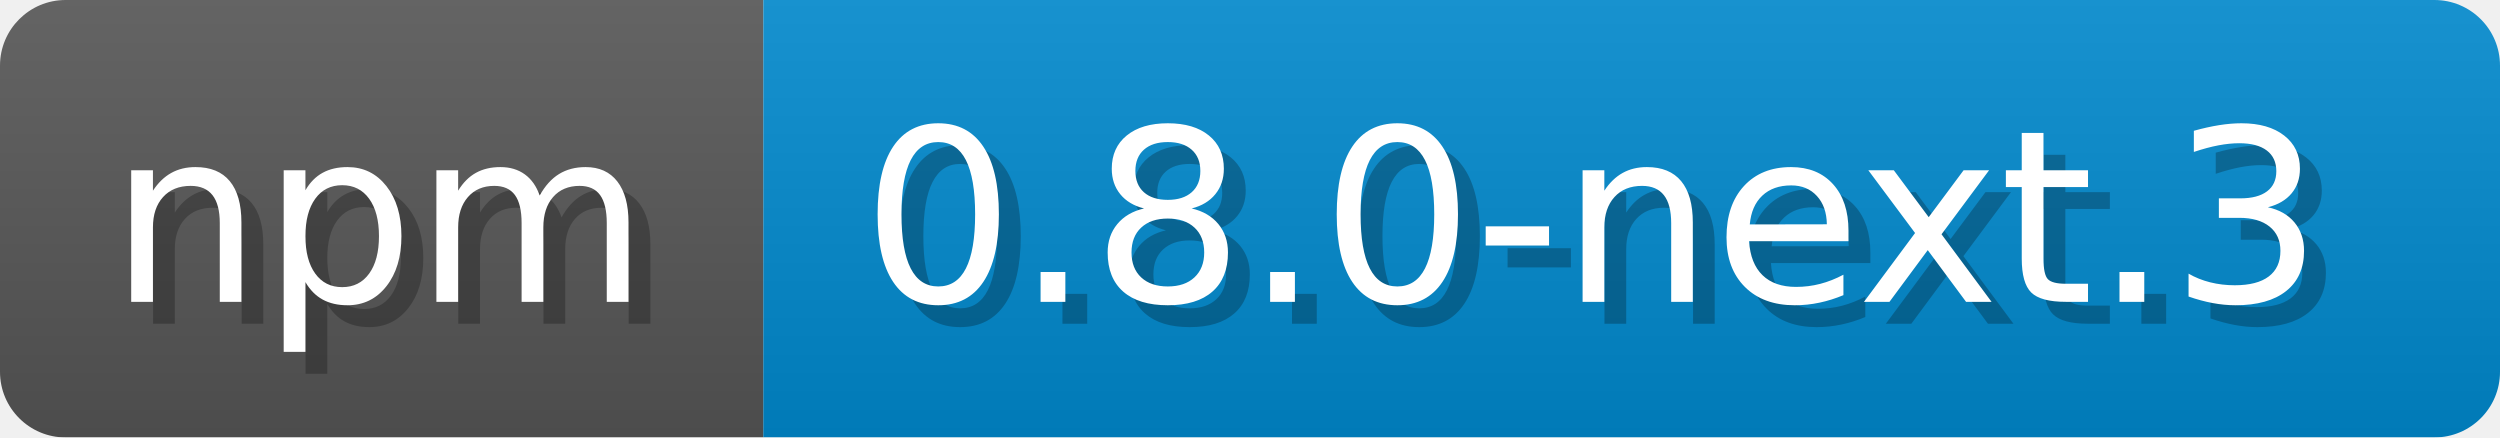
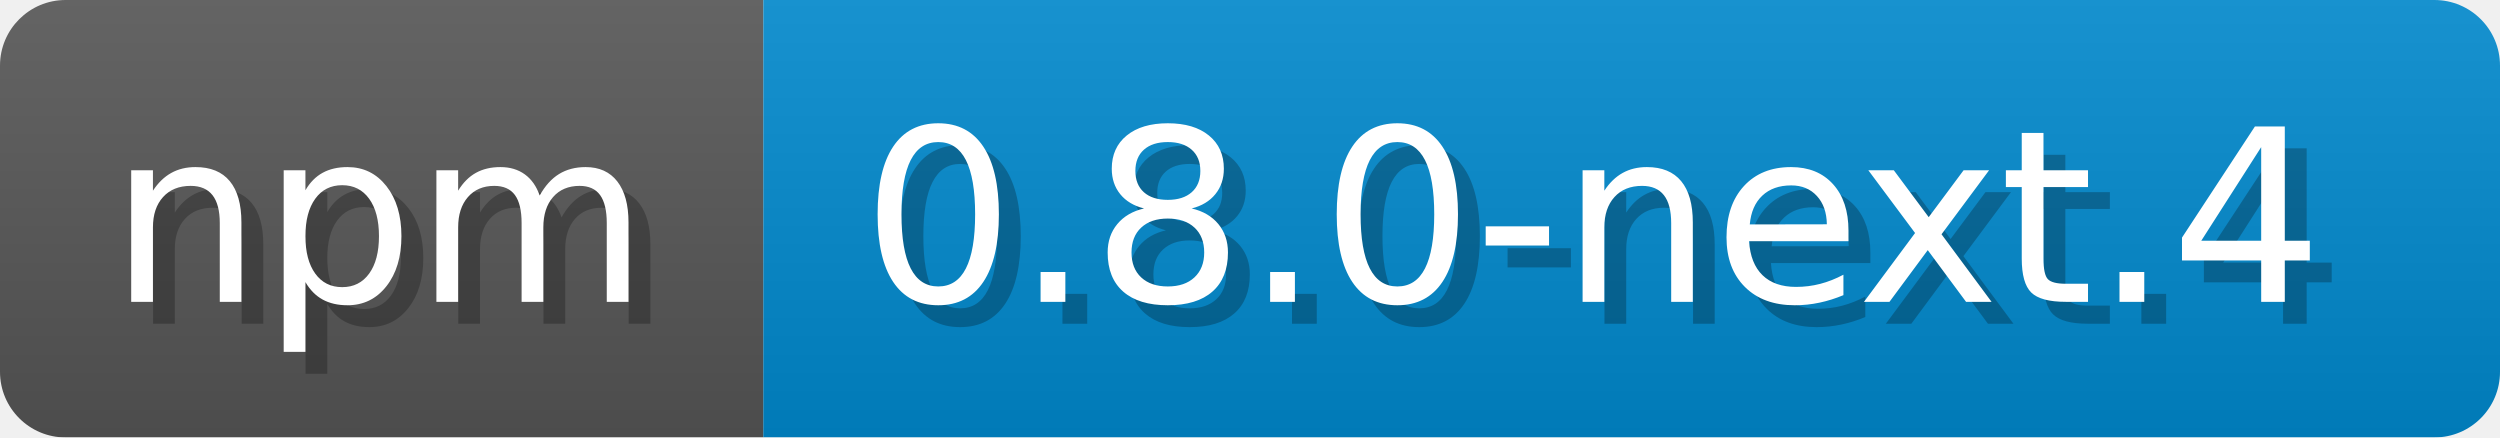
- <svg xmlns="http://www.w3.org/2000/svg" width="114.3" height="20" viewBox="0 0 1143 200" role="img" aria-label="npm: 0.8.0-next.3">
+ <svg xmlns="http://www.w3.org/2000/svg" width="114.3" height="20" viewBox="0 0 1143 200" role="img" aria-label="npm: 0.8.0-next.4">
  <linearGradient id="a" x2="0" y2="100%">
    <stop offset="0" stop-opacity=".1" stop-color="#EEE" />
    <stop offset="1" stop-opacity=".1" />
  </linearGradient>
  <mask id="m">
    <rect width="1143" height="200" rx="30" fill="#FFF" />
  </mask>
  <g mask="url(#m)">
    <rect width="349" height="200" fill="#555" />
    <rect width="794" height="200" fill="#08C" x="349" />
    <rect width="1143" height="200" fill="url(#a)" />
  </g>
  <g aria-hidden="true" fill="#fff" text-anchor="start" font-family="Verdana,DejaVu Sans,sans-serif" font-size="110">
    <text x="60" y="148" textLength="249" fill="#000" opacity="0.25">npm</text>
    <text x="50" y="138" textLength="249">npm</text>
-     <text x="404" y="148" textLength="694" fill="#000" opacity="0.25">0.8.0-next.3</text>
-     <text x="394" y="138" textLength="694">0.8.0-next.3</text>
+     <text x="404" y="148" textLength="694" fill="#000" opacity="0.25">0.8.0-next.4</text>
+     <text x="394" y="138" textLength="694">0.8.0-next.4</text>
  </g>
</svg>
